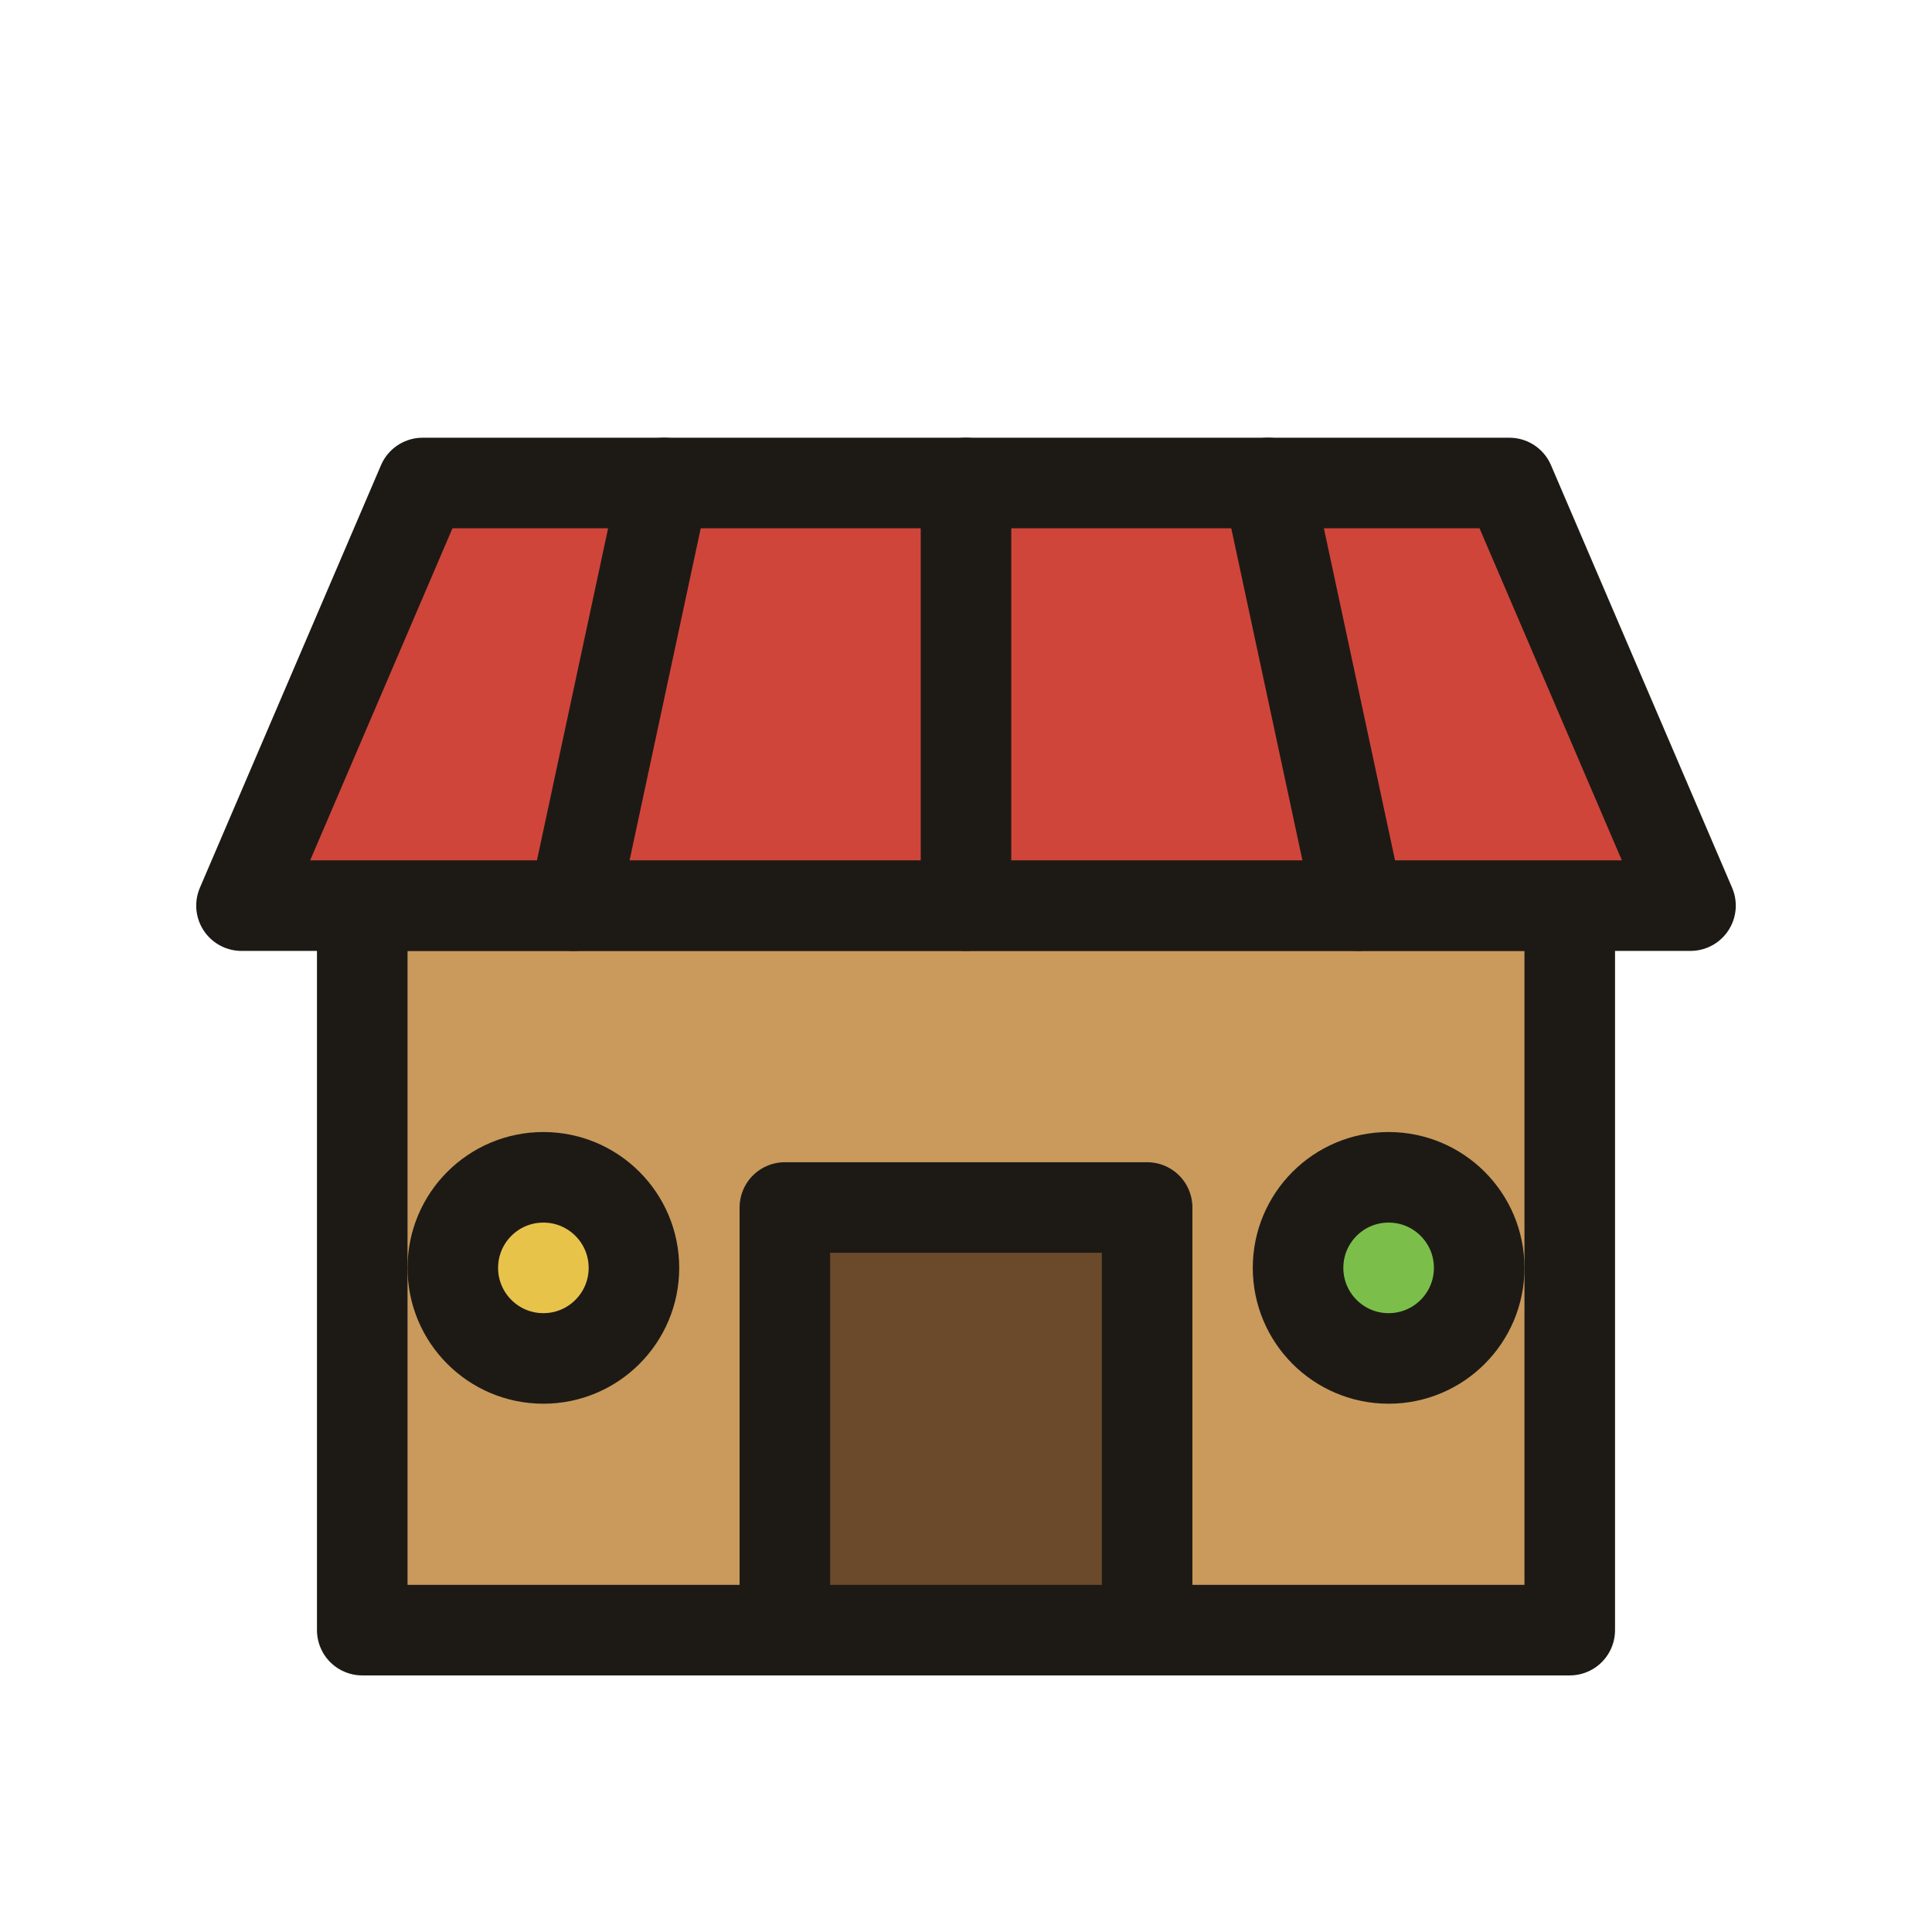
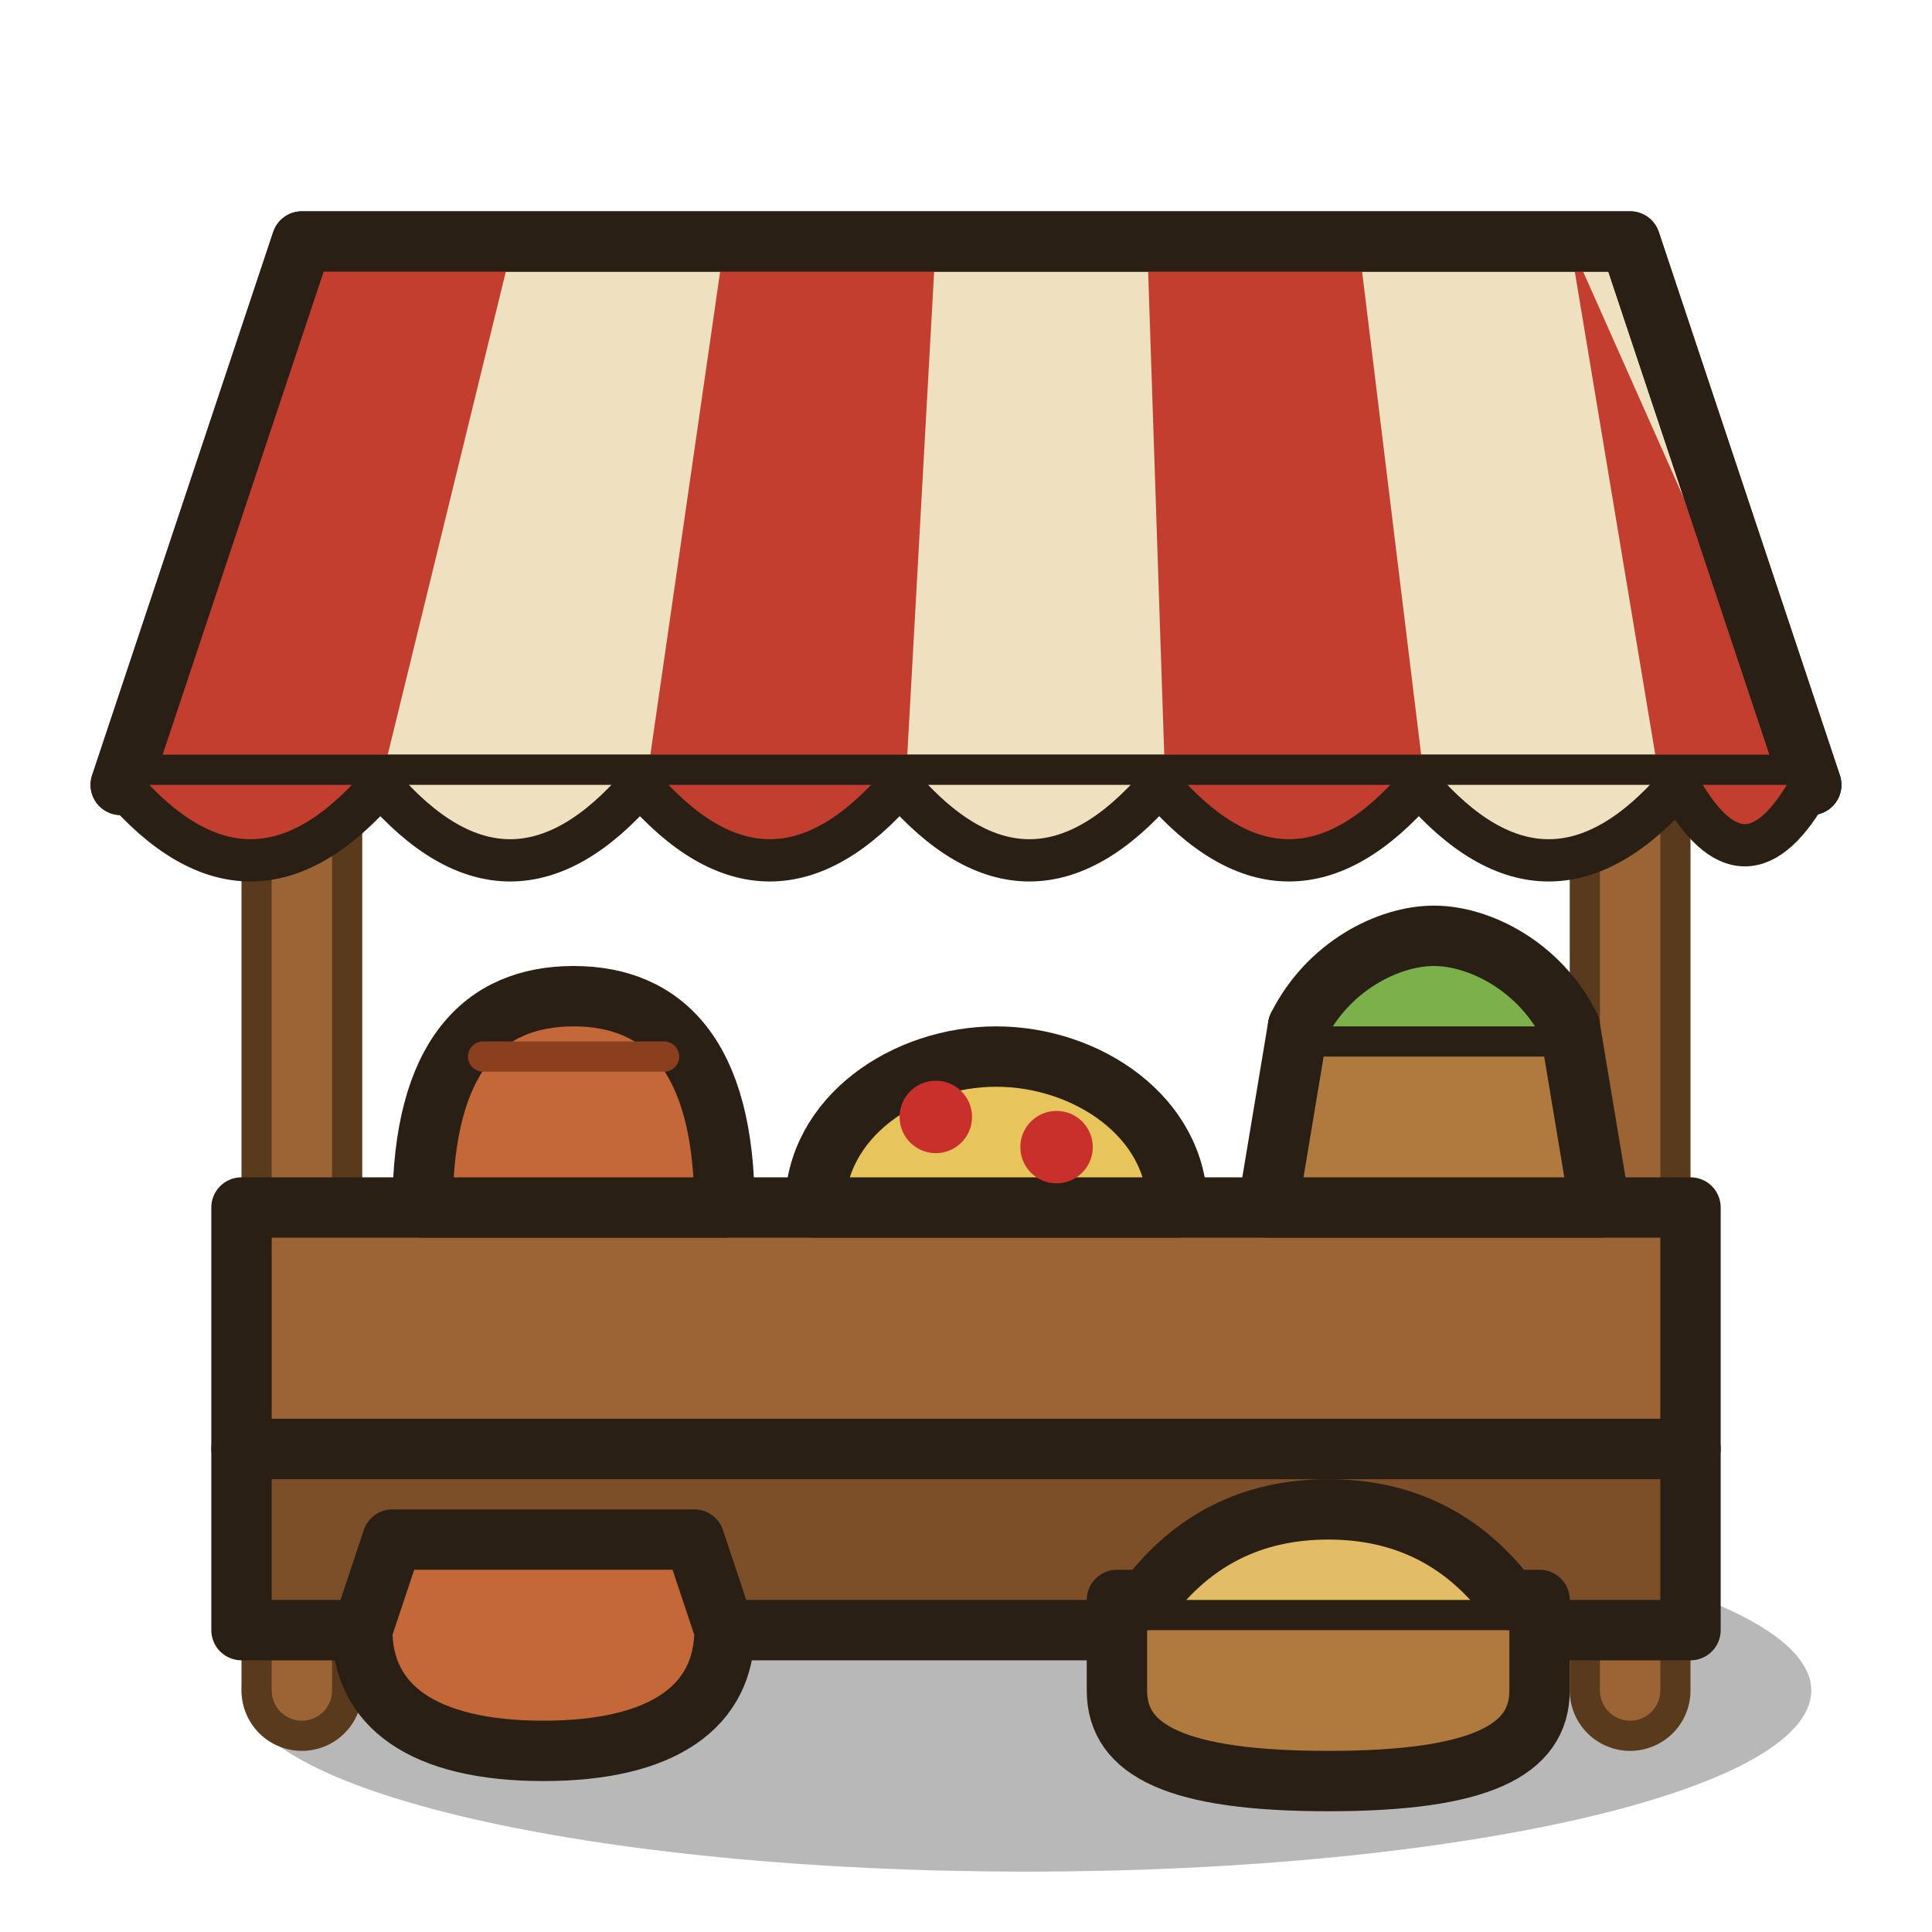
<svg xmlns="http://www.w3.org/2000/svg" width="64" height="64" viewBox="0 0 64 64">
-   <g stroke="#1d1a16" stroke-width="3" stroke-linejoin="round" stroke-linecap="round">
-     <rect x="12" y="30" width="40" height="24" fill="#c99a5b" />
-     <path d="M8 30l6-14h36l6 14z" fill="#d0453a" />
-     <path d="M22 16l-3 14M32 16v14M42 16l3 14" fill="none" />
-     <rect x="26" y="40" width="12" height="14" fill="#6b4a2b" />
-     <circle cx="18" cy="42" r="3" fill="#e8c34a" />
-     <circle cx="46" cy="42" r="3" fill="#7bbf4a" />
+   <g stroke="#2a1f14" stroke-width="2" stroke-linejoin="round" stroke-linecap="round">
+     <ellipse cx="34" cy="56" rx="26" ry="6" fill="#000" opacity=".28" stroke="none" />
+     <path d="M10 24v32M54 24v32" stroke="#5a3a1c" stroke-width="4" />
+     <path d="M10 24v32M54 24v32" stroke="#9a6435" stroke-width="2" />
+     <path d="M8 40h48v8H8z" fill="#9a6435" />
+     <path d="M8 48h48v6H8z" fill="#7d4f28" />
+     <path d="M14 40c0-5 2-7 5-7s5 2 5 7z" fill="#c4683a" />
+     <path d="M16 35h6" stroke="#8a3f1e" stroke-width="1" />
+     <path d="M27 40c0-3 3-5 6-5s6 2 6 5z" fill="#e8c55a" />
+     <circle cx="31" cy="37" r="1.2" fill="#c9302c" stroke="none" />
+     <circle cx="35" cy="38" r="1.2" fill="#c9302c" stroke="none" />
+     <path d="M42 40l1-6h9l1 6z" fill="#b07a3f" />
+     <path d="M43 34c1-2 3-3 4.5-3s3.5 1 4.5 3" fill="#7bb04a" />
+     <path d="M4 26L10 8h44l6 18z" fill="#efe1c0" />
+     <path d="M10 8L4 26h8.6L17 8zM24 8l-2.6 18H30L31 8zM38 8l.6 18h8.6L45 8zM52 8l3 18H60z" fill="#c23f30" stroke="none" />
+     <path d="M4 26L10 8h44l6 18z" fill="none" />
+     <path d="M4 26q4.3 5 8.6 0" fill="#c23f30" stroke-width="1.4" />
+     <path d="M12.6 26q4.3 5 8.6 0" fill="#efe1c0" stroke-width="1.4" />
+     <path d="M21.2 26q4.3 5 8.6 0" fill="#c23f30" stroke-width="1.4" />
+     <path d="M29.8 26q4.3 5 8.6 0" fill="#efe1c0" stroke-width="1.4" />
+     <path d="M38.4 26q4.3 5 8.6 0" fill="#c23f30" stroke-width="1.4" />
+     <path d="M47 26q4.3 5 8.6 0" fill="#efe1c0" stroke-width="1.4" />
+     <path d="M55.6 26q2.2 4 4.4 0" fill="#c23f30" stroke-width="1.4" />
+     <path d="M18 58c-4 0-6-1.5-6-4l1-3h10l1 3c0 2.5-2 4-6 4z" fill="#c4683a" />
+     <path d="M44 59c-5 0-7-1-7-3v-3h14v3c0 2-2 3-7 3z" fill="#b07a3f" />
+     <path d="M38 53c1.5-2 3.5-3 6-3s4.5 1 6 3" fill="#e2bd66" />
  </g>
</svg>
